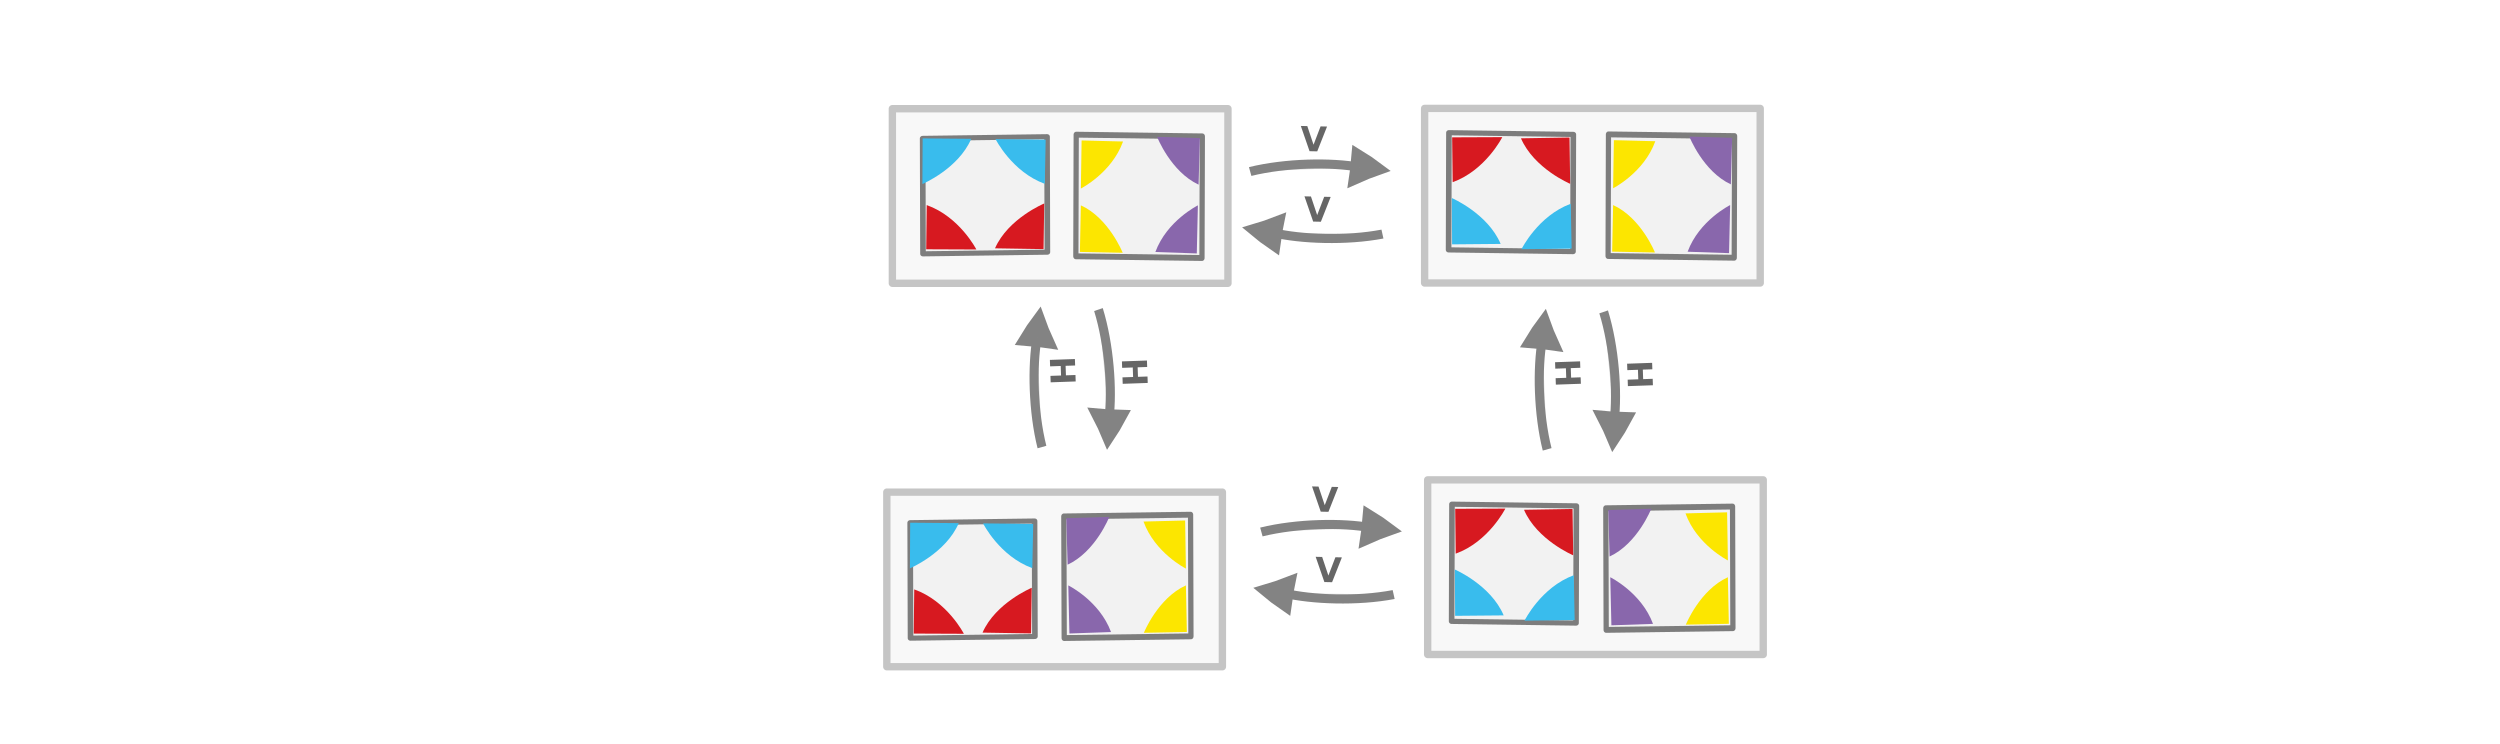
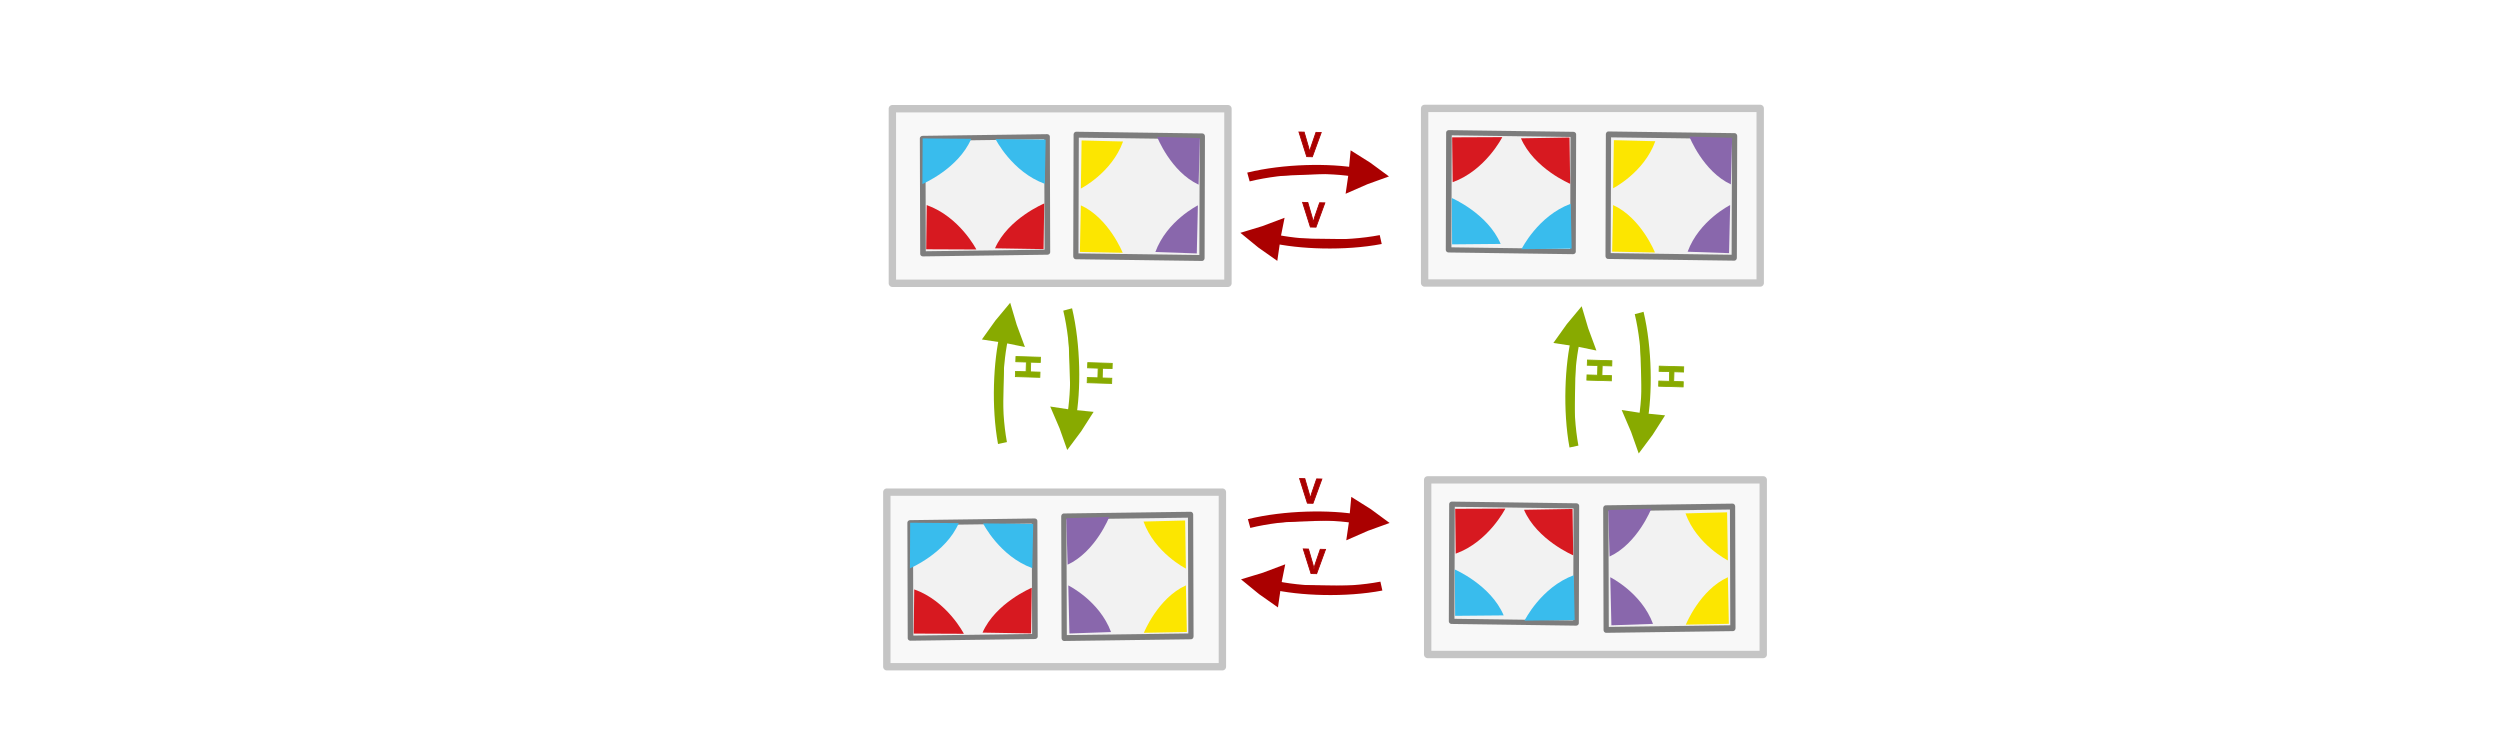
<svg xmlns="http://www.w3.org/2000/svg" viewBox="0 0 595.3 177" version="1.1" id="svg3397">
  <defs id="defs3401" />
  <g id="layer1" style="display:inline">
    <g style="font-style:normal;font-weight:normal;font-size:39.762px;line-height:1.25;font-family:sans-serif;letter-spacing:0px;word-spacing:0px;fill:#000000;fill-opacity:1;stroke:none;stroke-width:0.994" id="text1739" />
-     <g id="g12351" transform="rotate(1.266524,-1665.277,1324.067)">
-       <g id="g11392" transform="translate(151.7823,-89.79427)">
-         <g style="display:inline;fill:#dddddd;stroke:#838383;stroke-width:6.389;stroke-miterlimit:10" id="g1482-7" transform="matrix(0.2416583,-0.0085426,0.00819815,0.2481488,68.10586,32.80257)">
-           <path style="stroke-width:35.526" id="path1478-7" transform="matrix(0.4768,-0.02932,0.03214,0.42867,147.58,197.367)" d="m 315.1,101.79 c 10.682,-4.135 21.77,-7.738 33.127,-11.074 -8.518,-8.139 -17.577,-16.01 -27.178,-23.616 -2.04,12.119 -3.103,21.663 -5.949,34.69 z" />
-           <path style="stroke-width:10.649;paint-order:markers fill stroke" id="path1480-1" transform="matrix(0.89574,0,0,0.81736,18.384,154.236)" d="m 197.036,89.49 c 39.237,-9.724 89.303,-9.828 120.462,-3.317" />
-         </g>
-         <g aria-label="V" style="font-style:normal;font-weight:normal;font-size:8.178px;line-height:1.25;font-family:sans-serif;display:inline;fill:#666666;fill-opacity:1;stroke:none;stroke-width:0.204" id="text5016-15">
-           <path d="m 128.884,76.448 h 1.545 l 1.581,4.4 1.577,-4.4 h 1.545 l -2.208,5.962 h -1.833 z" style="font-style:normal;font-variant:normal;font-weight:bold;font-stretch:normal;font-family:sans-serif;-inkscape-font-specification:'sans-serif Bold';fill:#666666;stroke-width:0.204" id="path176554" />
-         </g>
-       </g>
-       <g style="display:inline;fill:#dddddd;stroke:#838383;stroke-width:6.389;stroke-miterlimit:10" id="g1482-7-4" transform="matrix(-0.2417761,-0.0040031,0.00468373,-0.24824,346.7188,69.18872)">
-         <path style="stroke-width:35.526" id="path1478-7-27" transform="matrix(0.4768,-0.02932,0.03214,0.42867,147.58,197.367)" d="m 315.1,101.79 c 10.682,-4.135 21.77,-7.738 33.127,-11.074 -8.518,-8.139 -17.577,-16.01 -27.178,-23.616 -2.04,12.119 -3.103,21.663 -5.949,34.69 z" />
-         <path style="stroke-width:10.649;paint-order:markers fill stroke" id="path1480-1-4" transform="matrix(0.89574,0,0,0.81736,18.384,154.236)" d="m 197.036,89.49 c 39.237,-9.724 89.303,-9.828 120.462,-3.317" />
-       </g>
-       <g aria-label="V" style="font-style:normal;font-weight:normal;font-size:8.178px;line-height:1.25;font-family:sans-serif;display:inline;fill:#666666;fill-opacity:1;stroke:none;stroke-width:0.204" id="text5016-15-0">
-         <path d="m 281.902,3.39 h 1.545 l 1.581,4.4 1.577,-4.4 h 1.545 l -2.208,5.962 h -1.833 z" style="font-style:normal;font-variant:normal;font-weight:bold;font-stretch:normal;font-family:sans-serif;-inkscape-font-specification:'sans-serif Bold';fill:#666666;stroke-width:0.204" id="path176557" />
-       </g>
-     </g>
-     <g id="g12236" transform="rotate(87.99783,263.714,86.1352)">
-       <g id="g11392-2" style="display:inline" transform="translate(134.1609,0.286014)">
-         <g style="display:inline;fill:#dddddd;stroke:#838383;stroke-width:6.389;stroke-miterlimit:10" id="g1482-7-8" transform="matrix(0.2416583,-0.0085426,0.00819815,0.2481488,68.10586,32.80257)">
-           <path style="stroke-width:35.526" id="path1478-7-0" transform="matrix(0.4768,-0.02932,0.03214,0.42867,147.58,197.367)" d="m 315.1,101.79 c 10.682,-4.135 21.77,-7.738 33.127,-11.074 -8.518,-8.139 -17.577,-16.01 -27.178,-23.616 -2.04,12.119 -3.103,21.663 -5.949,34.69 z" />
-           <path style="stroke-width:10.649;paint-order:markers fill stroke" id="path1480-1-3" transform="matrix(0.89574,0,0,0.81736,18.384,154.236)" d="m 197.036,89.49 c 39.237,-9.724 89.303,-9.828 120.462,-3.317" />
-         </g>
-         <g aria-label="H" style="font-style:normal;font-weight:normal;font-size:8.178px;line-height:1.25;font-family:sans-serif;display:inline;fill:#666666;fill-opacity:1;stroke:none;stroke-width:0.204" id="text5016-15-7">
-           <path d="m 129.594,76.448 h 1.537 V 78.72 h 2.268 v -2.272 h 1.537 v 5.962 h -1.537 v -2.528 h -2.268 v 2.528 h -1.537 z" style="font-style:normal;font-variant:normal;font-weight:bold;font-stretch:normal;font-family:sans-serif;-inkscape-font-specification:'sans-serif Bold';fill:#666666;stroke-width:0.204" id="path176560" />
-         </g>
-       </g>
-       <g style="display:inline;fill:#dddddd;stroke:#838383;stroke-width:6.389;stroke-miterlimit:10" id="g1482-7-4-3" transform="matrix(-0.2417761,-0.0040031,0.00468373,-0.24824,329.5237,159.6637)">
-         <path style="stroke-width:35.526" id="path1478-7-27-4" transform="matrix(0.4768,-0.02932,0.03214,0.42867,147.58,197.367)" d="m 315.1,101.79 c 10.682,-4.135 21.77,-7.738 33.127,-11.074 -8.518,-8.139 -17.577,-16.01 -27.178,-23.616 -2.04,12.119 -3.103,21.663 -5.949,34.69 z" />
-         <path style="stroke-width:10.649;paint-order:markers fill stroke" id="path1480-1-4-9" transform="matrix(0.89574,0,0,0.81736,18.384,154.236)" d="m 197.036,89.49 c 39.237,-9.724 89.303,-9.828 120.462,-3.317" />
-       </g>
-       <g aria-label="H" style="font-style:normal;font-weight:normal;font-size:8.178px;line-height:1.25;font-family:sans-serif;display:inline;fill:#666666;fill-opacity:1;stroke:none;stroke-width:0.204" id="text5016-15-0-2">
-         <path d="m 262.801,93.865 h 1.537 v 2.272 h 2.268 v -2.272 h 1.537 v 5.962 h -1.537 v -2.528 h -2.268 v 2.528 h -1.537 z" style="font-style:normal;font-variant:normal;font-weight:bold;font-stretch:normal;font-family:sans-serif;-inkscape-font-specification:'sans-serif Bold';fill:#666666;stroke-width:0.204" id="path176563" />
-       </g>
-     </g>
-     <g id="g12351-9" transform="rotate(1.266524,-5546.837,1487.705)" style="display:inline">
-       <g id="g11392-6" transform="translate(151.7823,-89.79427)">
-         <g style="display:inline;fill:#dddddd;stroke:#838383;stroke-width:6.389;stroke-miterlimit:10" id="g1482-7-7" transform="matrix(0.2416583,-0.0085426,0.00819815,0.2481488,68.10586,32.80257)">
-           <path style="stroke-width:35.526" id="path1478-7-7" transform="matrix(0.4768,-0.02932,0.03214,0.42867,147.58,197.367)" d="m 315.1,101.79 c 10.682,-4.135 21.77,-7.738 33.127,-11.074 -8.518,-8.139 -17.577,-16.01 -27.178,-23.616 -2.04,12.119 -3.103,21.663 -5.949,34.69 z" />
-           <path style="stroke-width:10.649;paint-order:markers fill stroke" id="path1480-1-37" transform="matrix(0.89574,0,0,0.81736,18.384,154.236)" d="m 197.036,89.49 c 39.237,-9.724 89.303,-9.828 120.462,-3.317" />
-         </g>
-         <g aria-label="V" style="font-style:normal;font-weight:normal;font-size:8.178px;line-height:1.25;font-family:sans-serif;display:inline;fill:#666666;fill-opacity:1;stroke:none;stroke-width:0.204" id="text5016-15-1">
-           <path d="m 128.884,76.448 h 1.545 l 1.581,4.4 1.577,-4.4 h 1.545 l -2.208,5.962 h -1.833 z" style="font-style:normal;font-variant:normal;font-weight:bold;font-stretch:normal;font-family:sans-serif;-inkscape-font-specification:'sans-serif Bold';fill:#666666;stroke-width:0.204" id="path176566" />
-         </g>
-       </g>
-       <g style="display:inline;fill:#dddddd;stroke:#838383;stroke-width:6.389;stroke-miterlimit:10" id="g1482-7-4-2" transform="matrix(-0.2417761,-0.0040031,0.00468373,-0.24824,346.7188,69.18872)">
-         <path style="stroke-width:35.526" id="path1478-7-27-1" transform="matrix(0.4768,-0.02932,0.03214,0.42867,147.58,197.367)" d="m 315.1,101.79 c 10.682,-4.135 21.77,-7.738 33.127,-11.074 -8.518,-8.139 -17.577,-16.01 -27.178,-23.616 -2.04,12.119 -3.103,21.663 -5.949,34.69 z" />
-         <path style="stroke-width:10.649;paint-order:markers fill stroke" id="path1480-1-4-5" transform="matrix(0.89574,0,0,0.81736,18.384,154.236)" d="m 197.036,89.49 c 39.237,-9.724 89.303,-9.828 120.462,-3.317" />
-       </g>
-       <g aria-label="V" style="font-style:normal;font-weight:normal;font-size:8.178px;line-height:1.25;font-family:sans-serif;display:inline;fill:#666666;fill-opacity:1;stroke:none;stroke-width:0.204" id="text5016-15-0-0">
-         <path d="m 281.902,3.39 h 1.545 l 1.581,4.4 1.577,-4.4 h 1.545 l -2.208,5.962 h -1.833 z" style="font-style:normal;font-variant:normal;font-weight:bold;font-stretch:normal;font-family:sans-serif;-inkscape-font-specification:'sans-serif Bold';fill:#666666;stroke-width:0.204" id="path176569" />
-       </g>
-     </g>
-     <g id="g12236-0" transform="rotate(87.99783,323.5767,148.6965)" style="display:inline">
-       <g id="g11392-2-4" style="display:inline" transform="translate(134.1609,0.286014)">
-         <g style="display:inline;fill:#dddddd;stroke:#838383;stroke-width:6.389;stroke-miterlimit:10" id="g1482-7-8-0" transform="matrix(0.2416583,-0.0085426,0.00819815,0.2481488,68.10586,32.80257)">
-           <path style="stroke-width:35.526" id="path1478-7-0-1" transform="matrix(0.4768,-0.02932,0.03214,0.42867,147.58,197.367)" d="m 315.1,101.79 c 10.682,-4.135 21.77,-7.738 33.127,-11.074 -8.518,-8.139 -17.577,-16.01 -27.178,-23.616 -2.04,12.119 -3.103,21.663 -5.949,34.69 z" />
-           <path style="stroke-width:10.649;paint-order:markers fill stroke" id="path1480-1-3-3" transform="matrix(0.89574,0,0,0.81736,18.384,154.236)" d="m 197.036,89.49 c 39.237,-9.724 89.303,-9.828 120.462,-3.317" />
-         </g>
-         <g aria-label="H" style="font-style:normal;font-weight:normal;font-size:8.178px;line-height:1.25;font-family:sans-serif;display:inline;fill:#666666;fill-opacity:1;stroke:none;stroke-width:0.204" id="text5016-15-7-7">
-           <path d="m 129.594,76.448 h 1.537 V 78.72 h 2.268 v -2.272 h 1.537 v 5.962 h -1.537 v -2.528 h -2.268 v 2.528 h -1.537 z" style="font-style:normal;font-variant:normal;font-weight:bold;font-stretch:normal;font-family:sans-serif;-inkscape-font-specification:'sans-serif Bold';fill:#666666;stroke-width:0.204" id="path176572" />
-         </g>
-       </g>
-       <g style="display:inline;fill:#dddddd;stroke:#838383;stroke-width:6.389;stroke-miterlimit:10" id="g1482-7-4-3-1" transform="matrix(-0.2417761,-0.0040031,0.00468373,-0.24824,329.5237,159.6637)">
-         <path style="stroke-width:35.526" id="path1478-7-27-4-1" transform="matrix(0.4768,-0.02932,0.03214,0.42867,147.58,197.367)" d="m 315.1,101.79 c 10.682,-4.135 21.77,-7.738 33.127,-11.074 -8.518,-8.139 -17.577,-16.01 -27.178,-23.616 -2.04,12.119 -3.103,21.663 -5.949,34.69 z" />
-         <path style="stroke-width:10.649;paint-order:markers fill stroke" id="path1480-1-4-9-3" transform="matrix(0.89574,0,0,0.81736,18.384,154.236)" d="m 197.036,89.49 c 39.237,-9.724 89.303,-9.828 120.462,-3.317" />
-       </g>
-       <g aria-label="H" style="font-style:normal;font-weight:normal;font-size:8.178px;line-height:1.25;font-family:sans-serif;display:inline;fill:#666666;fill-opacity:1;stroke:none;stroke-width:0.204" id="text5016-15-0-2-0">
-         <path d="m 262.801,93.865 h 1.537 v 2.272 h 2.268 v -2.272 h 1.537 v 5.962 h -1.537 v -2.528 h -2.268 v 2.528 h -1.537 z" style="font-style:normal;font-variant:normal;font-weight:bold;font-stretch:normal;font-family:sans-serif;-inkscape-font-specification:'sans-serif Bold';fill:#666666;stroke-width:0.204" id="path176575" />
-       </g>
-     </g>
    <path style="opacity:0.57;fill:#f2f2f2;fill-opacity:1;stroke:#999999;stroke-width:1.756;stroke-linecap:round;stroke-linejoin:round;stroke-miterlimit:10;stroke-dasharray:none" d="m 212.491,25.881 h 79.907 v 41.576 h -79.907 z" id="rect4516" />
    <g id="g3737-9" style="display:inline" transform="matrix(0.0038953,-0.6840884,-0.6086224,-0.00437829,424.5996,95.53828)">
      <path transform="matrix(0.9999955,0.00298999,0.00561133,0.9999843,0,0)" style="display:inline;fill:#f2f2f2;fill-opacity:1;stroke:#7d7d7d;stroke-width:2.045;stroke-linejoin:round;stroke-opacity:1" d="m 47.116,227.548 h 42.339 v 49.35 H 47.116 Z" id="rect10151-2-2" />
      <path style="display:inline;fill:#8967ac;fill-opacity:1;stroke:#000000;stroke-width:0;stroke-linecap:butt;stroke-linejoin:miter;stroke-miterlimit:4;stroke-dasharray:none;stroke-opacity:1" d="m 73.913,229.168 c 4.442,10.922 16.534,16.344 16.534,16.344 l -0.324,-16.743 z" id="path1742-5-6-0" />
      <path style="display:inline;fill:#8967ac;fill-opacity:1;stroke:#000000;stroke-width:0;stroke-linecap:butt;stroke-linejoin:miter;stroke-miterlimit:4;stroke-dasharray:none;stroke-opacity:1" d="m 50.366,245.934 c 10.922,-4.442 16.344,-16.534 16.344,-16.534 l -16.743,0.324 z" id="path1742-5-0-1-2" />
      <path style="display:inline;fill:#fce600;fill-opacity:1;stroke:#000000;stroke-width:0;stroke-linecap:butt;stroke-linejoin:miter;stroke-miterlimit:4;stroke-dasharray:none;stroke-opacity:1" d="m 66.418,275.186 c -4.354,-10.958 -16.402,-16.477 -16.402,-16.477 l 0.189,16.745 z" id="path1742-5-8-8-3" />
      <path style="display:inline;fill:#fce600;fill-opacity:1;stroke:#000000;stroke-width:0;stroke-linecap:butt;stroke-linejoin:miter;stroke-miterlimit:4;stroke-dasharray:none;stroke-opacity:1" d="m 88.742,258.822 c -10.958,4.354 -16.477,16.402 -16.477,16.402 l 16.745,-0.189 z" id="path1742-5-0-3-7-7" />
    </g>
    <g id="g10281-2-3" transform="matrix(-0.00437829,-0.648992,-0.7131312,0.00433001,318.1227,94.99685)" style="display:inline">
      <path transform="matrix(0.9999943,-0.0033875,-0.00821188,0.9999663,0,0)" style="display:inline;fill:#f2f2f2;fill-opacity:1;stroke:#7d7d7d;stroke-width:1.876;stroke-linejoin:round;stroke-opacity:1" d="M 55.289,96.218 H 97.647 V 137.755 H 55.289 Z" id="rect10151-5-6-7" />
      <path style="display:inline;fill:#39bced;fill-opacity:1;stroke:#000000;stroke-width:0;stroke-linecap:butt;stroke-linejoin:miter;stroke-miterlimit:4;stroke-dasharray:none;stroke-opacity:1" d="m 79.571,96.743 c 4.442,10.922 16.534,16.344 16.534,16.344 l -0.324,-16.743 z" id="path1742-5-2-7" />
      <path style="display:inline;fill:#d71920;fill-opacity:1;stroke:#000000;stroke-width:0;stroke-linecap:butt;stroke-linejoin:miter;stroke-miterlimit:4;stroke-dasharray:none;stroke-opacity:1" d="m 56.023,113.509 c 10.922,-4.442 16.344,-16.534 16.344,-16.534 l -16.743,0.324 z" id="path1742-5-0-4-5" />
      <path style="display:inline;fill:#d71920;fill-opacity:1;stroke:#000000;stroke-width:0;stroke-linecap:butt;stroke-linejoin:miter;stroke-miterlimit:4;stroke-dasharray:none;stroke-opacity:1" d="m 72.039,136.215 c -4.354,-10.958 -16.402,-16.477 -16.402,-16.477 l 0.189,16.745 z" id="path1742-5-8-4-3" />
      <path style="display:inline;fill:#39bced;fill-opacity:1;stroke:#000000;stroke-width:0;stroke-linecap:butt;stroke-linejoin:miter;stroke-miterlimit:4;stroke-dasharray:none;stroke-opacity:1" d="m 96.248,121.207 c -10.958,4.354 -16.477,16.402 -16.477,16.402 l 16.745,-0.189 z" id="path1742-5-0-3-3-5" />
    </g>
    <path style="display:inline;opacity:0.57;fill:#f2f2f2;fill-opacity:1;stroke:#999999;stroke-width:1.756;stroke-linecap:round;stroke-linejoin:round;stroke-miterlimit:10;stroke-dasharray:none" d="M 339.233,25.814 H 419.14 V 67.39 h -79.907 z" id="rect4516-3" />
    <g id="g3737-9-6" style="display:inline" transform="matrix(0.0038953,-0.6840884,-0.6086224,-0.00437829,551.3414,95.47077)">
      <path transform="matrix(0.9999955,0.00298999,0.00561133,0.9999843,0,0)" style="display:inline;fill:#f2f2f2;fill-opacity:1;stroke:#7d7d7d;stroke-width:2.045;stroke-linejoin:round;stroke-opacity:1" d="m 47.116,227.548 h 42.339 v 49.35 H 47.116 Z" id="rect10151-2-2-1" />
      <path style="display:inline;fill:#8967ac;fill-opacity:1;stroke:#000000;stroke-width:0;stroke-linecap:butt;stroke-linejoin:miter;stroke-miterlimit:4;stroke-dasharray:none;stroke-opacity:1" d="m 73.913,229.168 c 4.442,10.922 16.534,16.344 16.534,16.344 l -0.324,-16.743 z" id="path1742-5-6-0-2" />
      <path style="display:inline;fill:#8967ac;fill-opacity:1;stroke:#000000;stroke-width:0;stroke-linecap:butt;stroke-linejoin:miter;stroke-miterlimit:4;stroke-dasharray:none;stroke-opacity:1" d="m 50.366,245.934 c 10.922,-4.442 16.344,-16.534 16.344,-16.534 l -16.743,0.324 z" id="path1742-5-0-1-2-9" />
      <path style="display:inline;fill:#fce600;fill-opacity:1;stroke:#000000;stroke-width:0;stroke-linecap:butt;stroke-linejoin:miter;stroke-miterlimit:4;stroke-dasharray:none;stroke-opacity:1" d="m 66.418,275.186 c -4.354,-10.958 -16.402,-16.477 -16.402,-16.477 l 0.189,16.745 z" id="path1742-5-8-8-3-3" />
      <path style="display:inline;fill:#fce600;fill-opacity:1;stroke:#000000;stroke-width:0;stroke-linecap:butt;stroke-linejoin:miter;stroke-miterlimit:4;stroke-dasharray:none;stroke-opacity:1" d="m 88.742,258.822 c -10.958,4.354 -16.477,16.402 -16.477,16.402 l 16.745,-0.189 z" id="path1742-5-0-3-7-7-1" />
    </g>
    <g id="g10281-2-3-9" transform="matrix(-0.00437829,0.6586924,-0.7131312,-0.00439473,443.3611,-3.468913)" style="display:inline">
      <path transform="matrix(0.9999943,-0.0033875,-0.00821188,0.9999663,0,0)" style="display:inline;fill:#f2f2f2;fill-opacity:1;stroke:#7d7d7d;stroke-width:1.876;stroke-linejoin:round;stroke-opacity:1" d="M 55.289,96.218 H 97.647 V 137.755 H 55.289 Z" id="rect10151-5-6-7-4" />
      <path style="display:inline;fill:#39bced;fill-opacity:1;stroke:#000000;stroke-width:0;stroke-linecap:butt;stroke-linejoin:miter;stroke-miterlimit:4;stroke-dasharray:none;stroke-opacity:1" d="m 79.571,96.743 c 4.442,10.922 16.534,16.344 16.534,16.344 l -0.324,-16.743 z" id="path1742-5-2-7-7" />
      <path style="display:inline;fill:#d71920;fill-opacity:1;stroke:#000000;stroke-width:0;stroke-linecap:butt;stroke-linejoin:miter;stroke-miterlimit:4;stroke-dasharray:none;stroke-opacity:1" d="m 56.023,113.509 c 10.922,-4.442 16.344,-16.534 16.344,-16.534 l -16.743,0.324 z" id="path1742-5-0-4-5-8" />
      <path style="display:inline;fill:#d71920;fill-opacity:1;stroke:#000000;stroke-width:0;stroke-linecap:butt;stroke-linejoin:miter;stroke-miterlimit:4;stroke-dasharray:none;stroke-opacity:1" d="m 72.039,136.215 c -4.354,-10.958 -16.402,-16.477 -16.402,-16.477 l 0.189,16.745 z" id="path1742-5-8-4-3-4" />
      <path style="display:inline;fill:#39bced;fill-opacity:1;stroke:#000000;stroke-width:0;stroke-linecap:butt;stroke-linejoin:miter;stroke-miterlimit:4;stroke-dasharray:none;stroke-opacity:1" d="m 94.244,120.056 c -10.958,4.354 -16.477,16.402 -16.477,16.402 l 16.745,-0.189 z" id="path1742-5-0-3-3-5-5" />
    </g>
    <path style="display:inline;opacity:0.57;fill:#f2f2f2;fill-opacity:1;stroke:#999999;stroke-width:1.756;stroke-linecap:round;stroke-linejoin:round;stroke-miterlimit:10;stroke-dasharray:none" d="m 211.17,117.187 h 79.907 v 41.576 h -79.907 z" id="rect4516-3-7" />
    <path style="display:inline;opacity:0.57;fill:#f2f2f2;fill-opacity:1;stroke:#999999;stroke-width:1.756;stroke-linecap:round;stroke-linejoin:round;stroke-miterlimit:10;stroke-dasharray:none" d="m 339.955,114.269 h 79.907 v 41.576 h -79.907 z" id="rect4516-3-7-4" />
    <g id="g3737-9-6-6-4" style="display:inline" transform="matrix(-0.00391408,-0.6840884,0.6115572,-0.00437829,114.3539,186.0336)">
      <path transform="matrix(0.9999955,0.00298999,0.00561133,0.9999843,0,0)" style="display:inline;fill:#f2f2f2;fill-opacity:1;stroke:#7d7d7d;stroke-width:2.045;stroke-linejoin:round;stroke-opacity:1" d="m 47.116,227.548 h 42.339 v 49.35 H 47.116 Z" id="rect10151-2-2-1-5-3" />
      <path style="display:inline;fill:#8967ac;fill-opacity:1;stroke:#000000;stroke-width:0;stroke-linecap:butt;stroke-linejoin:miter;stroke-miterlimit:4;stroke-dasharray:none;stroke-opacity:1" d="m 73.913,229.168 c 4.442,10.922 16.534,16.344 16.534,16.344 l -0.324,-16.743 z" id="path1742-5-6-0-2-6-0" />
      <path style="display:inline;fill:#8967ac;fill-opacity:1;stroke:#000000;stroke-width:0;stroke-linecap:butt;stroke-linejoin:miter;stroke-miterlimit:4;stroke-dasharray:none;stroke-opacity:1" d="m 50.366,245.934 c 10.922,-4.442 16.344,-16.534 16.344,-16.534 l -16.743,0.324 z" id="path1742-5-0-1-2-9-9-7" />
      <path style="display:inline;fill:#fce600;fill-opacity:1;stroke:#000000;stroke-width:0;stroke-linecap:butt;stroke-linejoin:miter;stroke-miterlimit:4;stroke-dasharray:none;stroke-opacity:1" d="m 66.418,275.186 c -4.354,-10.958 -16.402,-16.477 -16.402,-16.477 l 0.189,16.745 z" id="path1742-5-8-8-3-3-3-8" />
      <path style="display:inline;fill:#fce600;fill-opacity:1;stroke:#000000;stroke-width:0;stroke-linecap:butt;stroke-linejoin:miter;stroke-miterlimit:4;stroke-dasharray:none;stroke-opacity:1" d="m 88.742,258.822 c -10.958,4.354 -16.477,16.402 -16.477,16.402 l 16.745,-0.189 z" id="path1742-5-0-3-7-7-1-7-6" />
    </g>
    <g id="g10281-2-3-9-4-8" transform="matrix(-0.00437829,0.6586924,-0.7131312,-0.00439473,444.0836,84.98635)" style="display:inline">
      <path transform="matrix(0.9999943,-0.0033875,-0.00821188,0.9999663,0,0)" style="display:inline;fill:#f2f2f2;fill-opacity:1;stroke:#7d7d7d;stroke-width:1.876;stroke-linejoin:round;stroke-opacity:1" d="M 55.289,96.218 H 97.647 V 137.755 H 55.289 Z" id="rect10151-5-6-7-4-5-8" />
      <path style="display:inline;fill:#39bced;fill-opacity:1;stroke:#000000;stroke-width:0;stroke-linecap:butt;stroke-linejoin:miter;stroke-miterlimit:4;stroke-dasharray:none;stroke-opacity:1" d="m 79.571,96.743 c 4.442,10.922 16.534,16.344 16.534,16.344 l -0.324,-16.743 z" id="path1742-5-2-7-7-2-4" />
      <path style="display:inline;fill:#d71920;fill-opacity:1;stroke:#000000;stroke-width:0;stroke-linecap:butt;stroke-linejoin:miter;stroke-miterlimit:4;stroke-dasharray:none;stroke-opacity:1" d="m 56.023,113.509 c 10.922,-4.442 16.344,-16.534 16.344,-16.534 l -16.743,0.324 z" id="path1742-5-0-4-5-8-5-3" />
      <path style="display:inline;fill:#d71920;fill-opacity:1;stroke:#000000;stroke-width:0;stroke-linecap:butt;stroke-linejoin:miter;stroke-miterlimit:4;stroke-dasharray:none;stroke-opacity:1" d="m 72.039,136.215 c -4.354,-10.958 -16.402,-16.477 -16.402,-16.477 l 0.189,16.745 z" id="path1742-5-8-4-3-4-4-1" />
      <path style="display:inline;fill:#39bced;fill-opacity:1;stroke:#000000;stroke-width:0;stroke-linecap:butt;stroke-linejoin:miter;stroke-miterlimit:4;stroke-dasharray:none;stroke-opacity:1" d="m 94.244,120.056 c -10.958,4.354 -16.477,16.402 -16.477,16.402 l 16.745,-0.189 z" id="path1742-5-0-3-3-5-5-7-4" />
    </g>
    <g id="g3737-9-6-6-4-3" style="display:inline" transform="matrix(-0.00391408,-0.6840884,0.6115572,-0.00437829,243.4101,184.09)">
      <path transform="matrix(0.9999955,0.00298999,0.00561133,0.9999843,0,0)" style="display:inline;fill:#f2f2f2;fill-opacity:1;stroke:#7d7d7d;stroke-width:2.045;stroke-linejoin:round;stroke-opacity:1" d="m 47.116,227.548 h 42.339 v 49.35 H 47.116 Z" id="rect10151-2-2-1-5-3-6" />
      <path style="display:inline;fill:#8967ac;fill-opacity:1;stroke:#000000;stroke-width:0;stroke-linecap:butt;stroke-linejoin:miter;stroke-miterlimit:4;stroke-dasharray:none;stroke-opacity:1" d="m 73.913,229.168 c 4.442,10.922 16.534,16.344 16.534,16.344 l -0.324,-16.743 z" id="path1742-5-6-0-2-6-0-7" />
      <path style="display:inline;fill:#8967ac;fill-opacity:1;stroke:#000000;stroke-width:0;stroke-linecap:butt;stroke-linejoin:miter;stroke-miterlimit:4;stroke-dasharray:none;stroke-opacity:1" d="m 50.366,245.934 c 10.922,-4.442 16.344,-16.534 16.344,-16.534 l -16.743,0.324 z" id="path1742-5-0-1-2-9-9-7-5" />
      <path style="display:inline;fill:#fce600;fill-opacity:1;stroke:#000000;stroke-width:0;stroke-linecap:butt;stroke-linejoin:miter;stroke-miterlimit:4;stroke-dasharray:none;stroke-opacity:1" d="m 66.418,275.186 c -4.354,-10.958 -16.402,-16.477 -16.402,-16.477 l 0.189,16.745 z" id="path1742-5-8-8-3-3-3-8-3" />
      <path style="display:inline;fill:#fce600;fill-opacity:1;stroke:#000000;stroke-width:0;stroke-linecap:butt;stroke-linejoin:miter;stroke-miterlimit:4;stroke-dasharray:none;stroke-opacity:1" d="m 88.742,258.822 c -10.958,4.354 -16.477,16.402 -16.477,16.402 l 16.745,-0.189 z" id="path1742-5-0-3-7-7-1-7-6-5" />
    </g>
    <g id="g10281-2-3-6" transform="matrix(-0.00437829,-0.648992,-0.7131312,0.00433001,315.1523,186.5088)" style="display:inline">
      <path transform="matrix(0.9999943,-0.0033875,-0.00821188,0.9999663,0,0)" style="display:inline;fill:#f2f2f2;fill-opacity:1;stroke:#7d7d7d;stroke-width:1.876;stroke-linejoin:round;stroke-opacity:1" d="M 55.289,96.218 H 97.647 V 137.755 H 55.289 Z" id="rect10151-5-6-7-2" />
      <path style="display:inline;fill:#39bced;fill-opacity:1;stroke:#000000;stroke-width:0;stroke-linecap:butt;stroke-linejoin:miter;stroke-miterlimit:4;stroke-dasharray:none;stroke-opacity:1" d="m 79.571,96.743 c 4.442,10.922 16.534,16.344 16.534,16.344 l -0.324,-16.743 z" id="path1742-5-2-7-9" />
      <path style="display:inline;fill:#d71920;fill-opacity:1;stroke:#000000;stroke-width:0;stroke-linecap:butt;stroke-linejoin:miter;stroke-miterlimit:4;stroke-dasharray:none;stroke-opacity:1" d="m 56.023,113.509 c 10.922,-4.442 16.344,-16.534 16.344,-16.534 l -16.743,0.324 z" id="path1742-5-0-4-5-1" />
      <path style="display:inline;fill:#d71920;fill-opacity:1;stroke:#000000;stroke-width:0;stroke-linecap:butt;stroke-linejoin:miter;stroke-miterlimit:4;stroke-dasharray:none;stroke-opacity:1" d="m 72.039,136.215 c -4.354,-10.958 -16.402,-16.477 -16.402,-16.477 l 0.189,16.745 z" id="path1742-5-8-4-3-2" />
      <path style="display:inline;fill:#39bced;fill-opacity:1;stroke:#000000;stroke-width:0;stroke-linecap:butt;stroke-linejoin:miter;stroke-miterlimit:4;stroke-dasharray:none;stroke-opacity:1" d="m 96.248,121.207 c -10.958,4.354 -16.477,16.402 -16.477,16.402 l 16.745,-0.189 z" id="path1742-5-0-3-3-5-7" />
    </g>
+     <g id="g12351-0" transform="rotate(1.266524,-5457.225,1354.545)" style="display:inline;fill:#aa0000;stroke:#aa0000">
+       <g id="g11392-29" transform="translate(151.7823,-89.79427)" style="fill:#aa0000;stroke:#aa0000">
+         <g style="display:inline;fill:#aa0000;stroke:#aa0000;stroke-width:6.389;stroke-miterlimit:10" id="g1482-7-43" transform="matrix(0.2416583,-0.0085426,0.00819815,0.2481488,68.10586,32.80257)">
+           <path style="fill:#aa0000;stroke:#aa0000;stroke-width:35.526" id="path1478-7-5" transform="matrix(0.4768,-0.02932,0.03214,0.42867,147.58,197.367)" d="m 315.1,101.79 c 10.682,-4.135 21.77,-7.738 33.127,-11.074 -8.518,-8.139 -17.577,-16.01 -27.178,-23.616 -2.04,12.119 -3.103,21.663 -5.949,34.69 z" />
+           <path style="fill:#aa0000;stroke:#aa0000;stroke-width:10.649;paint-order:markers fill stroke" id="path1480-1-1" transform="matrix(0.89574,0,0,0.81736,18.384,154.236)" d="m 197.036,89.49 c 39.237,-9.724 89.303,-9.828 120.462,-3.317" />
+         </g>
+         <text xml:space="preserve" style="font-style:normal;font-weight:normal;font-size:8.178px;line-height:1.25;font-family:sans-serif;display:inline;fill:#aa0000;fill-opacity:1;stroke:#aa0000;stroke-width:0.204" x="128.844" y="82.409" id="text5016-15-74">
+           <tspan id="tspan5014-9" x="128.844" y="82.409" style="font-style:normal;font-variant:normal;font-weight:bold;font-stretch:normal;font-family:sans-serif;-inkscape-font-specification:'sans-serif Bold';fill:#aa0000;stroke:#aa0000;stroke-width:0.204">V</tspan>
+         </text>
+       </g>
+       <g style="display:inline;fill:#aa0000;stroke:#aa0000;stroke-width:6.389;stroke-miterlimit:10" id="g1482-7-4-31" transform="matrix(-0.2417761,-0.0040031,0.00468373,-0.24824,346.7188,69.18872)">
+         <path style="fill:#aa0000;stroke:#aa0000;stroke-width:35.526" id="path1478-7-27-46" transform="matrix(0.4768,-0.02932,0.03214,0.42867,147.58,197.367)" d="m 315.1,101.79 c 10.682,-4.135 21.77,-7.738 33.127,-11.074 -8.518,-8.139 -17.577,-16.01 -27.178,-23.616 -2.04,12.119 -3.103,21.663 -5.949,34.69 z" />
+         <path style="fill:#aa0000;stroke:#aa0000;stroke-width:10.649;paint-order:markers fill stroke" id="path1480-1-4-94" transform="matrix(0.89574,0,0,0.81736,18.384,154.236)" d="m 197.036,89.49 c 39.237,-9.724 89.303,-9.828 120.462,-3.317" />
+       </g>
+       <text xml:space="preserve" style="font-style:normal;font-weight:normal;font-size:8.178px;line-height:1.25;font-family:sans-serif;display:inline;fill:#aa0000;fill-opacity:1;stroke:#aa0000;stroke-width:0.204" x="281.862" y="9.352" id="text5016-15-0-22">
+         <tspan id="tspan5014-9-3" x="281.862" y="9.352" style="font-style:normal;font-variant:normal;font-weight:bold;font-stretch:normal;font-family:sans-serif;-inkscape-font-specification:'sans-serif Bold';fill:#aa0000;stroke:#aa0000;stroke-width:0.204">V</tspan>
+       </text>
+     </g>
+     <g id="g12236-0-6" transform="rotate(91.67259,259.603,82.23231)" style="display:inline;fill:#88aa00;stroke:#88aa00">
+       <g id="g11392-2-4-4" style="display:inline;fill:#88aa00;stroke:#88aa00" transform="translate(134.1609,0.286014)">
+         <g style="display:inline;fill:#88aa00;stroke:#88aa00;stroke-width:6.389;stroke-miterlimit:10" id="g1482-7-8-0-1" transform="matrix(0.2416583,-0.0085426,0.00819815,0.2481488,68.10586,32.80257)">
+           <path style="fill:#88aa00;stroke:#88aa00;stroke-width:35.526" id="path1478-7-0-1-2" transform="matrix(0.4768,-0.02932,0.03214,0.42867,147.58,197.367)" d="m 315.1,101.79 c 10.682,-4.135 21.77,-7.738 33.127,-11.074 -8.518,-8.139 -17.577,-16.01 -27.178,-23.616 -2.04,12.119 -3.103,21.663 -5.949,34.69 z" />
+           <path style="fill:#88aa00;stroke:#88aa00;stroke-width:10.649;paint-order:markers fill stroke" id="path1480-1-3-3-8" transform="matrix(0.89574,0,0,0.81736,18.384,154.236)" d="m 197.036,89.49 c 39.237,-9.724 89.303,-9.828 120.462,-3.317" />
+         </g>
+         <text xml:space="preserve" style="font-style:normal;font-weight:normal;font-size:8.178px;line-height:1.25;font-family:sans-serif;display:inline;fill:#88aa00;fill-opacity:1;stroke:#88aa00;stroke-width:0.204" x="128.844" y="82.409" id="text5016-15-7-7-8">
+           <tspan id="tspan5014-9-0-4" x="128.844" y="82.409" style="font-style:normal;font-variant:normal;font-weight:bold;font-stretch:normal;font-family:sans-serif;-inkscape-font-specification:'sans-serif Bold';fill:#88aa00;stroke:#88aa00;stroke-width:0.204">H</tspan>
+         </text>
+       </g>
+       <g style="display:inline;fill:#88aa00;stroke:#88aa00;stroke-width:6.389;stroke-miterlimit:10" id="g1482-7-4-3-1-9" transform="matrix(-0.2417761,-0.0040031,0.00468373,-0.24824,329.5237,159.6637)">
+         <path style="fill:#88aa00;stroke:#88aa00;stroke-width:35.526" id="path1478-7-27-4-1-2" transform="matrix(0.4768,-0.02932,0.03214,0.42867,147.58,197.367)" d="m 315.1,101.79 c 10.682,-4.135 21.77,-7.738 33.127,-11.074 -8.518,-8.139 -17.577,-16.01 -27.178,-23.616 -2.04,12.119 -3.103,21.663 -5.949,34.69 z" />
+         <path style="fill:#88aa00;stroke:#88aa00;stroke-width:10.649;paint-order:markers fill stroke" id="path1480-1-4-9-3-8" transform="matrix(0.89574,0,0,0.81736,18.384,154.236)" d="m 197.036,89.49 c 39.237,-9.724 89.303,-9.828 120.462,-3.317" />
+       </g>
+       <text xml:space="preserve" style="font-style:normal;font-weight:normal;font-size:8.178px;line-height:1.25;font-family:sans-serif;display:inline;fill:#88aa00;fill-opacity:1;stroke:#88aa00;stroke-width:0.204" x="262.051" y="99.827" id="text5016-15-0-2-0-8">
+         <tspan id="tspan5014-9-3-7-3" x="262.051" y="99.827" style="font-style:normal;font-variant:normal;font-weight:bold;font-stretch:normal;font-family:sans-serif;-inkscape-font-specification:'sans-serif Bold';fill:#88aa00;stroke:#88aa00;stroke-width:0.204">H</tspan>
+       </text>
+     </g>
+     <g id="g12351-0-8" transform="rotate(1.266524,-1724.498,1306.261)" style="display:inline;fill:#aa0000;stroke:#aa0000">
+       <g id="g11392-29-6" transform="translate(151.7823,-89.79427)" style="fill:#aa0000;stroke:#aa0000">
+         <g style="display:inline;fill:#aa0000;stroke:#aa0000;stroke-width:6.389;stroke-miterlimit:10" id="g1482-7-43-8" transform="matrix(0.2416583,-0.0085426,0.00819815,0.2481488,68.10586,32.80257)">
+           <path style="fill:#aa0000;stroke:#aa0000;stroke-width:35.526" id="path1478-7-5-3" transform="matrix(0.4768,-0.02932,0.03214,0.42867,147.58,197.367)" d="m 315.1,101.79 c 10.682,-4.135 21.77,-7.738 33.127,-11.074 -8.518,-8.139 -17.577,-16.01 -27.178,-23.616 -2.04,12.119 -3.103,21.663 -5.949,34.69 z" />
+           <path style="fill:#aa0000;stroke:#aa0000;stroke-width:10.649;paint-order:markers fill stroke" id="path1480-1-1-8" transform="matrix(0.89574,0,0,0.81736,18.384,154.236)" d="m 197.036,89.49 c 39.237,-9.724 89.303,-9.828 120.462,-3.317" />
+         </g>
+         <text xml:space="preserve" style="font-style:normal;font-weight:normal;font-size:8.178px;line-height:1.25;font-family:sans-serif;display:inline;fill:#aa0000;fill-opacity:1;stroke:#aa0000;stroke-width:0.204" x="128.844" y="82.409" id="text5016-15-74-3">
+           <tspan id="tspan5014-9-33" x="128.844" y="82.409" style="font-style:normal;font-variant:normal;font-weight:bold;font-stretch:normal;font-family:sans-serif;-inkscape-font-specification:'sans-serif Bold';fill:#aa0000;stroke:#aa0000;stroke-width:0.204">V</tspan>
+         </text>
+       </g>
+       <g style="display:inline;fill:#aa0000;stroke:#aa0000;stroke-width:6.389;stroke-miterlimit:10" id="g1482-7-4-31-8" transform="matrix(-0.2417761,-0.0040031,0.00468373,-0.24824,346.7188,69.18872)">
+         <path style="fill:#aa0000;stroke:#aa0000;stroke-width:35.526" id="path1478-7-27-46-0" transform="matrix(0.4768,-0.02932,0.03214,0.42867,147.58,197.367)" d="m 315.1,101.79 c 10.682,-4.135 21.77,-7.738 33.127,-11.074 -8.518,-8.139 -17.577,-16.01 -27.178,-23.616 -2.04,12.119 -3.103,21.663 -5.949,34.69 z" />
+         <path style="fill:#aa0000;stroke:#aa0000;stroke-width:10.649;paint-order:markers fill stroke" id="path1480-1-4-94-4" transform="matrix(0.89574,0,0,0.81736,18.384,154.236)" d="m 197.036,89.49 c 39.237,-9.724 89.303,-9.828 120.462,-3.317" />
+       </g>
+       <text xml:space="preserve" style="font-style:normal;font-weight:normal;font-size:8.178px;line-height:1.25;font-family:sans-serif;display:inline;fill:#aa0000;fill-opacity:1;stroke:#aa0000;stroke-width:0.204" x="281.862" y="9.352" id="text5016-15-0-22-7">
+         <tspan id="tspan5014-9-3-6" x="281.862" y="9.352" style="font-style:normal;font-variant:normal;font-weight:bold;font-stretch:normal;font-family:sans-serif;-inkscape-font-specification:'sans-serif Bold';fill:#aa0000;stroke:#aa0000;stroke-width:0.204">V</tspan>
+       </text>
+     </g>
+     <g id="g12236-0-6-8" transform="rotate(91.67259,327.2396,148.7306)" style="display:inline;fill:#88aa00;stroke:#88aa00">
+       <g id="g11392-2-4-4-9" style="display:inline;fill:#88aa00;stroke:#88aa00" transform="translate(134.1609,0.286014)">
+         <g style="display:inline;fill:#88aa00;stroke:#88aa00;stroke-width:6.389;stroke-miterlimit:10" id="g1482-7-8-0-1-0" transform="matrix(0.2416583,-0.0085426,0.00819815,0.2481488,68.10586,32.80257)">
+           <path style="fill:#88aa00;stroke:#88aa00;stroke-width:35.526" id="path1478-7-0-1-2-6" transform="matrix(0.4768,-0.02932,0.03214,0.42867,147.58,197.367)" d="m 315.1,101.79 c 10.682,-4.135 21.77,-7.738 33.127,-11.074 -8.518,-8.139 -17.577,-16.01 -27.178,-23.616 -2.04,12.119 -3.103,21.663 -5.949,34.69 z" />
+           <path style="fill:#88aa00;stroke:#88aa00;stroke-width:10.649;paint-order:markers fill stroke" id="path1480-1-3-3-8-8" transform="matrix(0.89574,0,0,0.81736,18.384,154.236)" d="m 197.036,89.49 c 39.237,-9.724 89.303,-9.828 120.462,-3.317" />
+         </g>
+         <text xml:space="preserve" style="font-style:normal;font-weight:normal;font-size:8.178px;line-height:1.25;font-family:sans-serif;display:inline;fill:#88aa00;fill-opacity:1;stroke:#88aa00;stroke-width:0.204" x="128.844" y="82.409" id="text5016-15-7-7-8-7">
+           <tspan id="tspan5014-9-0-4-9" x="128.844" y="82.409" style="font-style:normal;font-variant:normal;font-weight:bold;font-stretch:normal;font-family:sans-serif;-inkscape-font-specification:'sans-serif Bold';fill:#88aa00;stroke:#88aa00;stroke-width:0.204">H</tspan>
+         </text>
+       </g>
+       <g style="display:inline;fill:#88aa00;stroke:#88aa00;stroke-width:6.389;stroke-miterlimit:10" id="g1482-7-4-3-1-9-0" transform="matrix(-0.2417761,-0.0040031,0.00468373,-0.24824,329.5237,159.6637)">
+         <path style="fill:#88aa00;stroke:#88aa00;stroke-width:35.526" id="path1478-7-27-4-1-2-3" transform="matrix(0.4768,-0.02932,0.03214,0.42867,147.58,197.367)" d="m 315.1,101.79 c 10.682,-4.135 21.77,-7.738 33.127,-11.074 -8.518,-8.139 -17.577,-16.01 -27.178,-23.616 -2.04,12.119 -3.103,21.663 -5.949,34.69 z" />
+         <path style="fill:#88aa00;stroke:#88aa00;stroke-width:10.649;paint-order:markers fill stroke" id="path1480-1-4-9-3-8-3" transform="matrix(0.89574,0,0,0.81736,18.384,154.236)" d="m 197.036,89.49 c 39.237,-9.724 89.303,-9.828 120.462,-3.317" />
+       </g>
+       <text xml:space="preserve" style="font-style:normal;font-weight:normal;font-size:8.178px;line-height:1.25;font-family:sans-serif;display:inline;fill:#88aa00;fill-opacity:1;stroke:#88aa00;stroke-width:0.204" x="262.051" y="99.827" id="text5016-15-0-2-0-8-3">
+         <tspan id="tspan5014-9-3-7-3-7" x="262.051" y="99.827" style="font-style:normal;font-variant:normal;font-weight:bold;font-stretch:normal;font-family:sans-serif;-inkscape-font-specification:'sans-serif Bold';fill:#88aa00;stroke:#88aa00;stroke-width:0.204">H</tspan>
+       </text>
+     </g>
  </g>
</svg>
